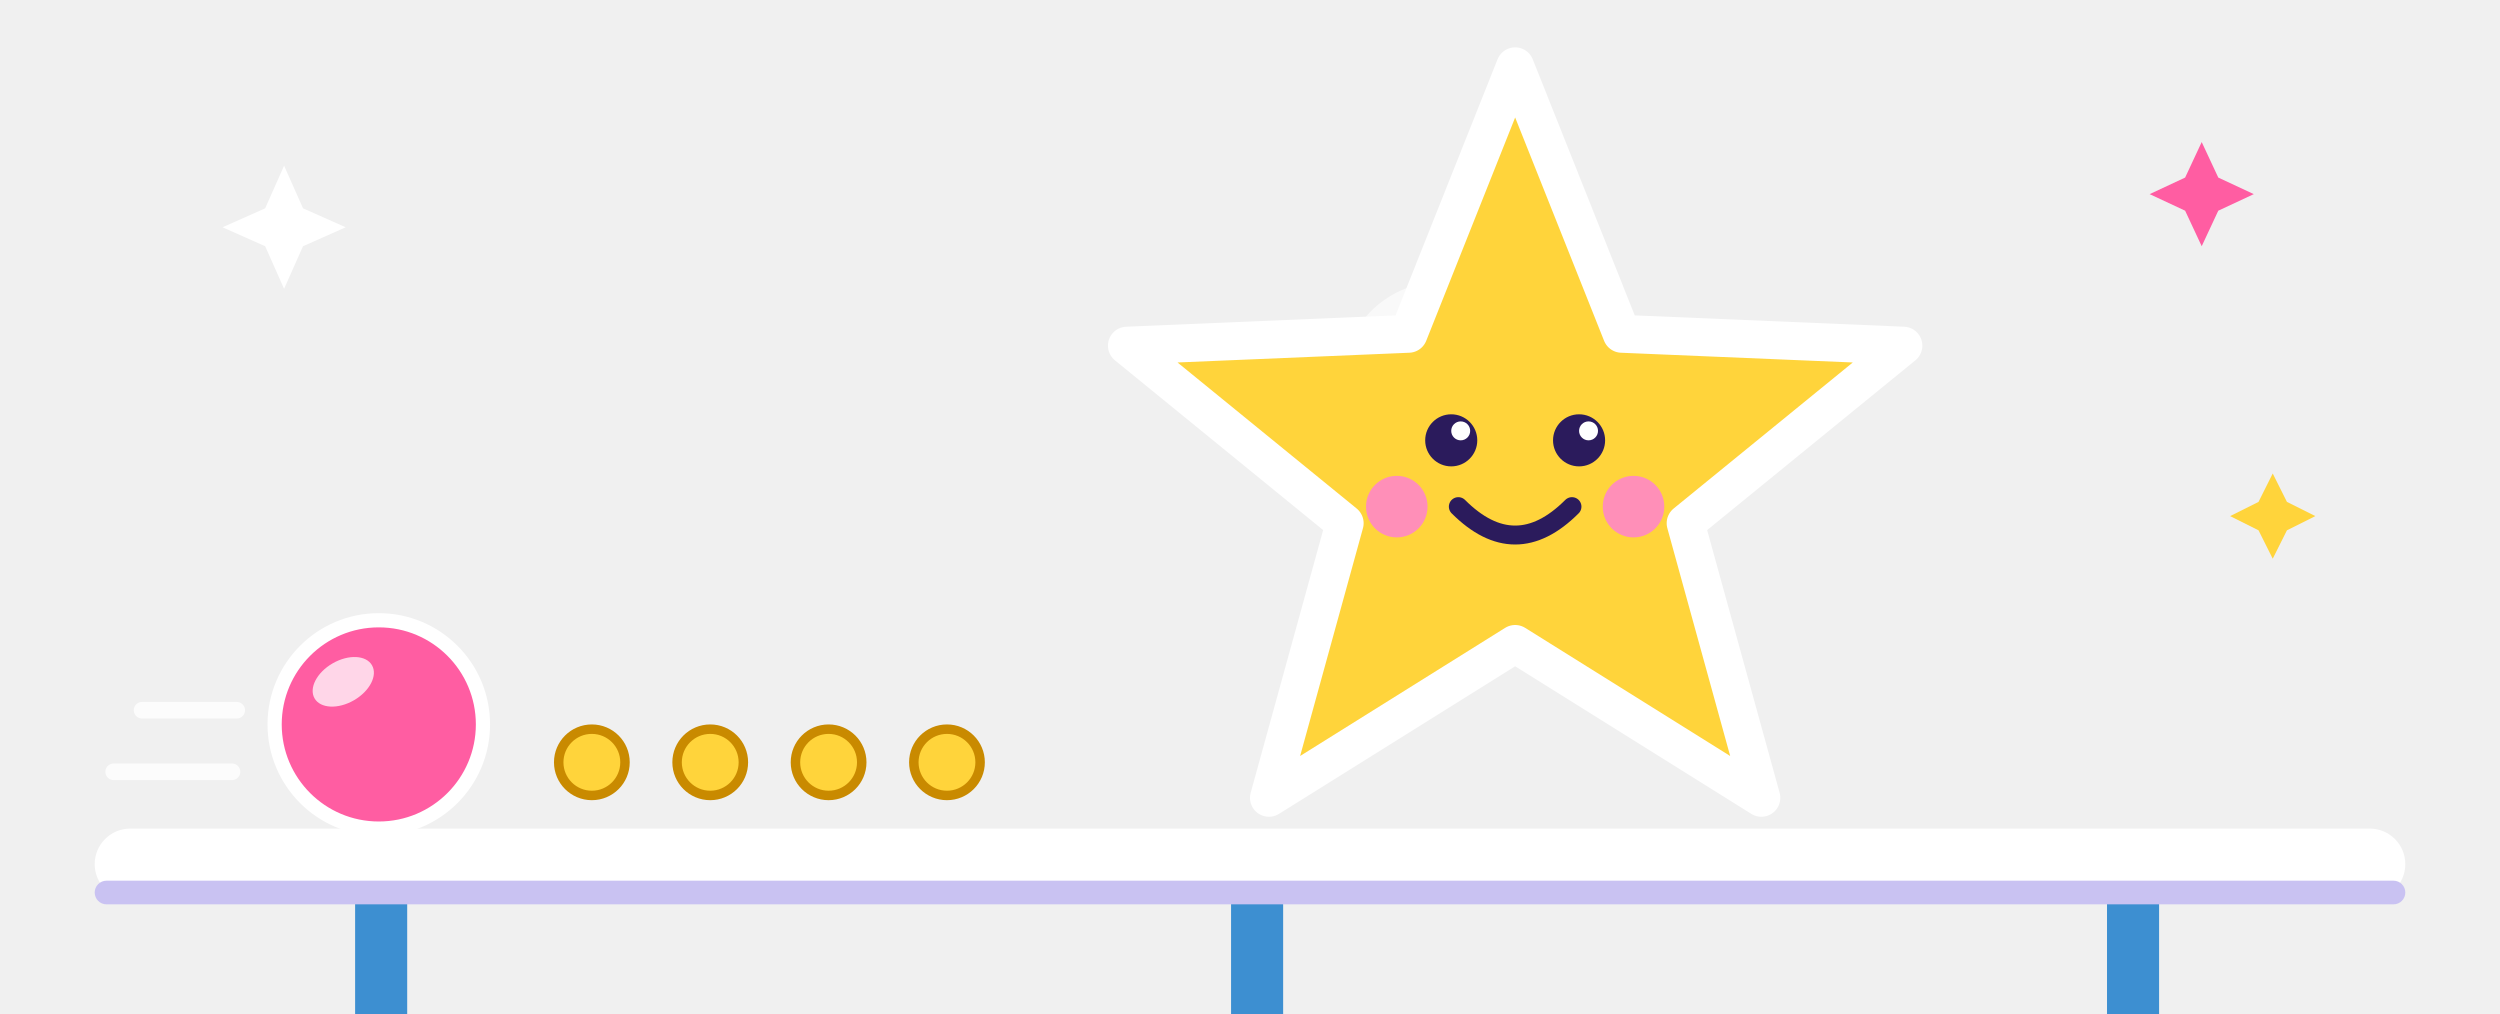
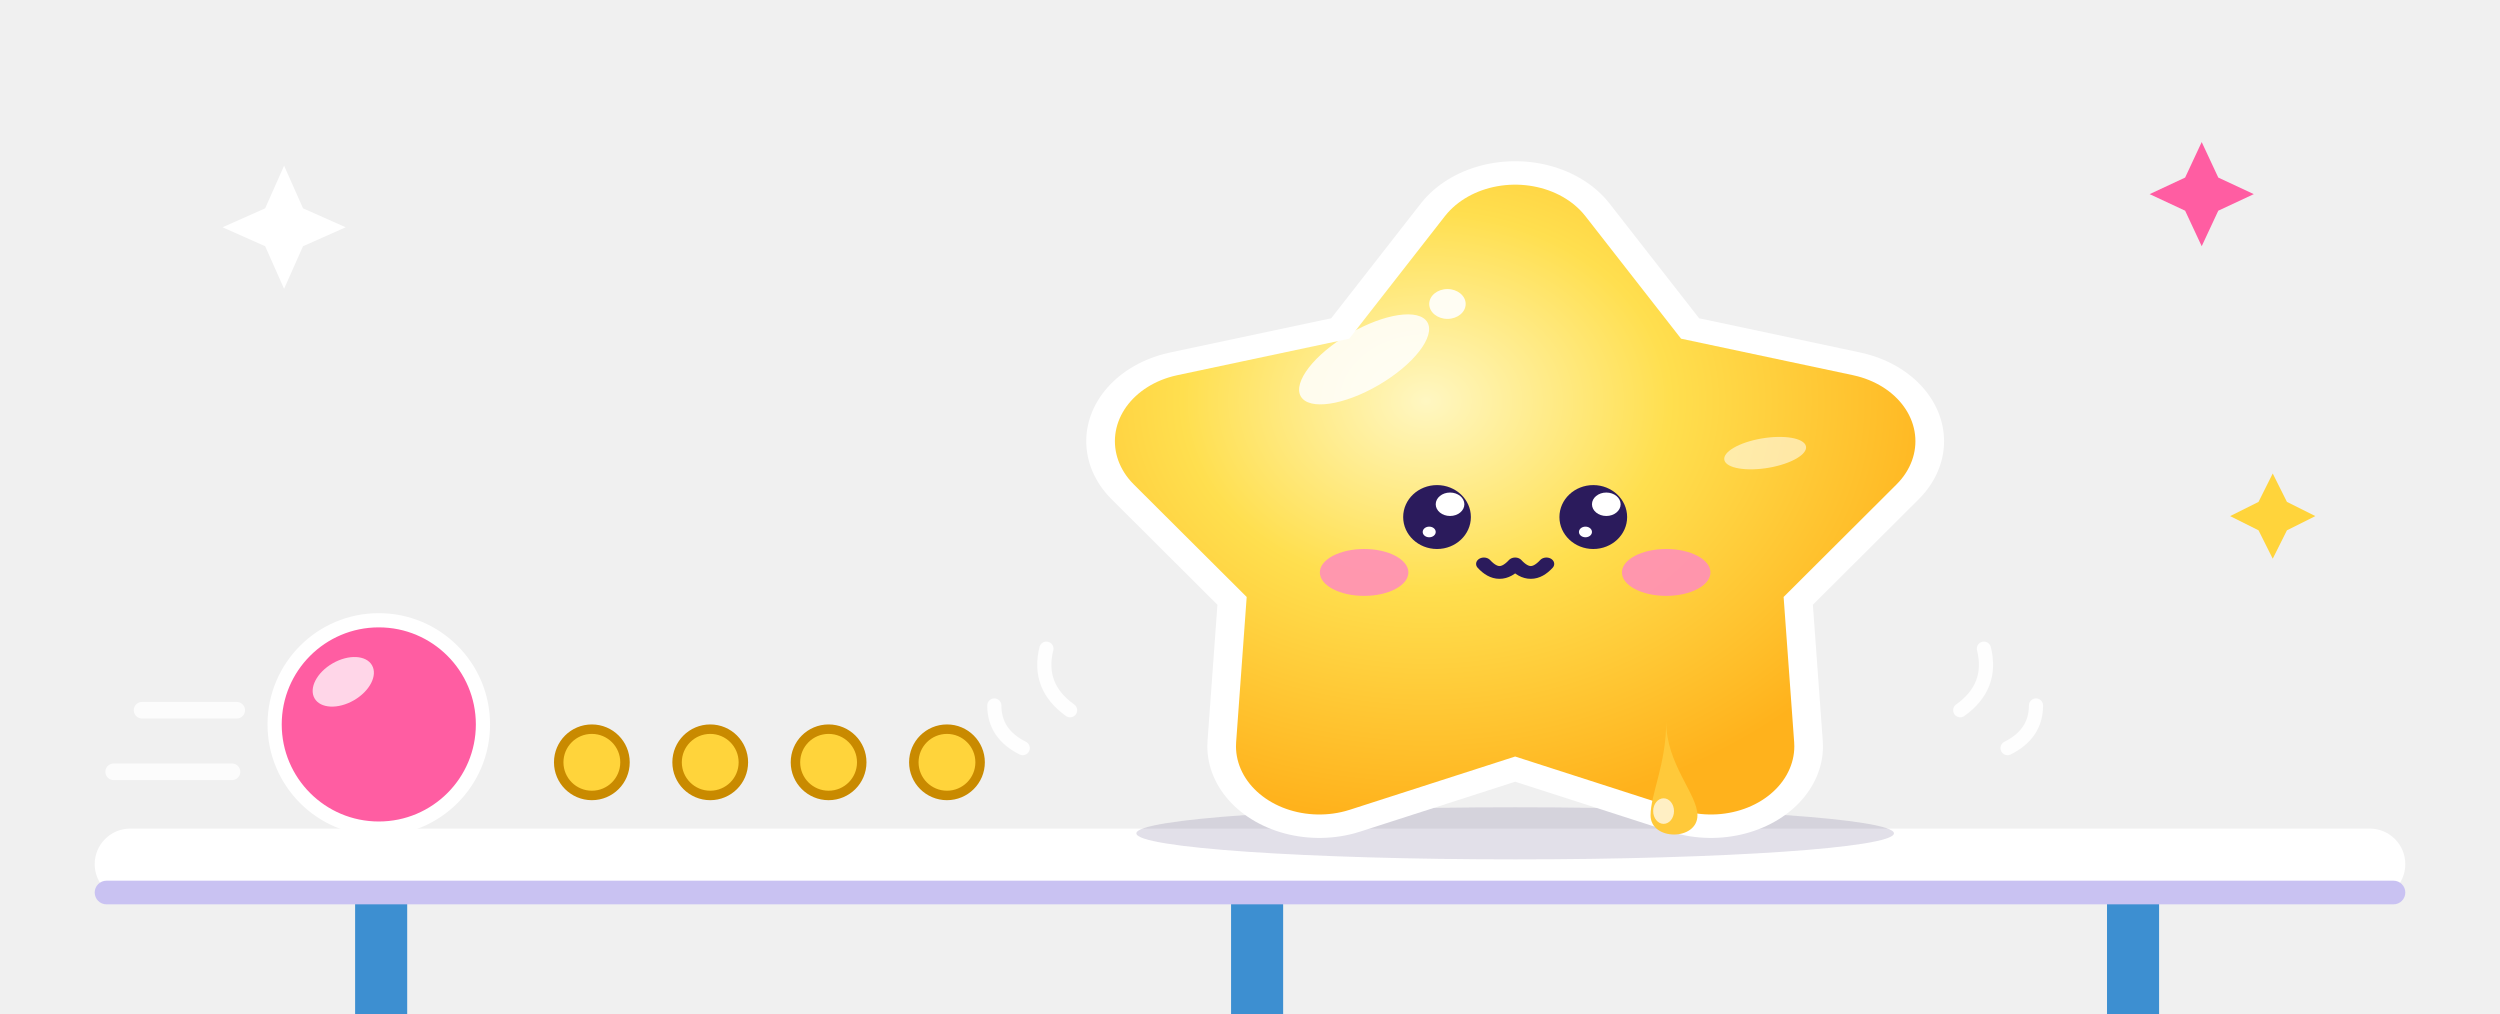
<svg xmlns="http://www.w3.org/2000/svg" viewBox="0 0 1056 428">
  <path d="M120 70 l8 18 18 8 -18 8 -8 18 -8 -18 -18 -8 18 -8z" fill="#FFFFFF" />
  <path d="M930 60 l7 15 15 7 -15 7 -7 15 -7 -15 -15 -7 15 -7z" fill="#FF5DA2" />
  <path d="M960 200 l6 12 12 6 -12 6 -6 12 -6 -12 -12 -6 12 -6z" fill="#FFD43B" />
  <rect x="150" y="372" width="22" height="70" rx="6" fill="#3D8FD1" />
  <rect x="520" y="372" width="22" height="70" rx="6" fill="#3D8FD1" />
  <rect x="890" y="372" width="22" height="70" rx="6" fill="#3D8FD1" />
  <rect x="40" y="350" width="976" height="30" rx="15" fill="#FFFFFF" />
  <rect x="40" y="372" width="976" height="10" rx="5" fill="#C9C2F2" />
  <g fill="#FFD43B" stroke="#C98A00" stroke-width="4">
    <circle cx="250" cy="322" r="14" />
    <circle cx="300" cy="322" r="14" />
    <circle cx="350" cy="322" r="14" />
    <circle cx="400" cy="322" r="14" />
  </g>
  <g stroke="#FFFFFF" stroke-width="7" stroke-linecap="round" opacity="0.8">
    <line x1="60" y1="300" x2="100" y2="300" />
    <line x1="48" y1="326" x2="98" y2="326" />
  </g>
  <circle cx="160" cy="306" r="44" fill="#FF5DA2" stroke="#FFFFFF" stroke-width="6" />
  <ellipse cx="145" cy="288" rx="14" ry="9" fill="#FFFFFF" opacity="0.75" transform="rotate(-30 145 288)" />
-   <g transform="translate(640 196)">
-     <path d="M0 -168 L45 -55 L164 -50 L72 25 L104 141 L0 76 L-104 141 L-72 25 L-164 -50 L-45 -55 Z" fill="#FFD43B" stroke="#FFFFFF" stroke-width="16" stroke-linejoin="round" />
-     <ellipse cx="-50" cy="-62" rx="20" ry="9" fill="#FFFFFF" opacity="0.6" transform="rotate(-35 -50 -62)" />
-     <circle cx="-27" cy="-10" r="11" fill="#2B1B5C" />
-     <circle cx="27" cy="-10" r="11" fill="#2B1B5C" />
-     <circle cx="-23" cy="-14" r="4" fill="#FFFFFF" />
-     <circle cx="31" cy="-14" r="4" fill="#FFFFFF" />
-     <circle cx="-50" cy="18" r="13" fill="#FF8FB8" />
-     <circle cx="50" cy="18" r="13" fill="#FF8FB8" />
-     <path d="M-24 18 Q0 42 24 18" fill="none" stroke="#2B1B5C" stroke-width="8" stroke-linecap="round" />
+   <defs>
+     <radialGradient id="gel" cx=".36" cy=".3" r=".85">
+       <stop offset="0" stop-color="#FFF7C2" />
+       <stop offset=".45" stop-color="#FFDF4F" />
+       <stop offset="1" stop-color="#FFB21C" />
+     </radialGradient>
+   </defs>
+   <ellipse cx="640" cy="352" rx="160" ry="11" fill="#2B1B5C" opacity=".14" />
+   <g transform="translate(640 222) scale(1.1 .9)">
+     <path d="M0.0 -128.0 L43.5 -59.9 L121.7 -39.6 L70.4 22.9 L75.2 103.6 L0.0 74.0 L-75.2 103.6 L-70.4 22.9 L-121.7 -39.6 L-43.5 -59.9 Z" fill="#FFFFFF" stroke="#FFFFFF" stroke-width="86" stroke-linejoin="round" />
+     <path d="M0.0 -128.0 L43.5 -59.9 L121.7 -39.6 L70.4 22.9 L75.2 103.6 L0.0 74.0 L-75.2 103.6 L-70.4 22.9 L-121.7 -39.6 L-43.5 -59.9 Z" fill="url(#gel)" stroke="url(#gel)" stroke-width="64" stroke-linejoin="round" />
+     <ellipse cx="-58" cy="-78" rx="30" ry="13" fill="#FFFFFF" opacity=".85" transform="rotate(-38 -58 -78)" />
+     <circle cx="-26" cy="-104" r="7" fill="#FFFFFF" opacity=".9" />
+     <ellipse cx="96" cy="-34" rx="16" ry="7" fill="#FFFFFF" opacity=".55" transform="rotate(-12 96 -34)" />
+     <path d="M58 92 C58 112 70 126 70 136 C70 148 52 148 52 136 C52 126 58 112 58 92 Z" fill="#FFC93A" />
+     <ellipse cx="57" cy="134" rx="4" ry="6" fill="#FFFFFF" opacity=".7" />
+     <ellipse cx="-30" cy="-4" rx="13" ry="15" fill="#2B1B5C" />
+     <ellipse cx="30" cy="-4" rx="13" ry="15" fill="#2B1B5C" />
+     <circle cx="-25" cy="-10" r="5.5" fill="#FFFFFF" />
+     <circle cx="35" cy="-10" r="5.5" fill="#FFFFFF" />
+     <circle cx="-33" cy="3" r="2.5" fill="#FFFFFF" />
+     <circle cx="27" cy="3" r="2.5" fill="#FFFFFF" />
+     <ellipse cx="-58" cy="22" rx="17" ry="11" fill="#FF8FB8" opacity=".9" />
+     <ellipse cx="58" cy="22" rx="17" ry="11" fill="#FF8FB8" opacity=".9" />
+     <path d="M-12 18 Q-6 26 0 18 Q6 26 12 18" fill="none" stroke="#2B1B5C" stroke-width="6" stroke-linecap="round" stroke-linejoin="round" />
+   </g>
+   <g fill="none" stroke="#FFFFFF" stroke-width="6" stroke-linecap="round" opacity=".9">
+     <path d="M452 300 q-14 -10 -10 -26" />
+     <path d="M432 316 q-12 -6 -12 -18" />
+     <path d="M828 300 q14 -10 10 -26" />
+     <path d="M848 316 q12 -6 12 -18" />
  </g>
</svg>
